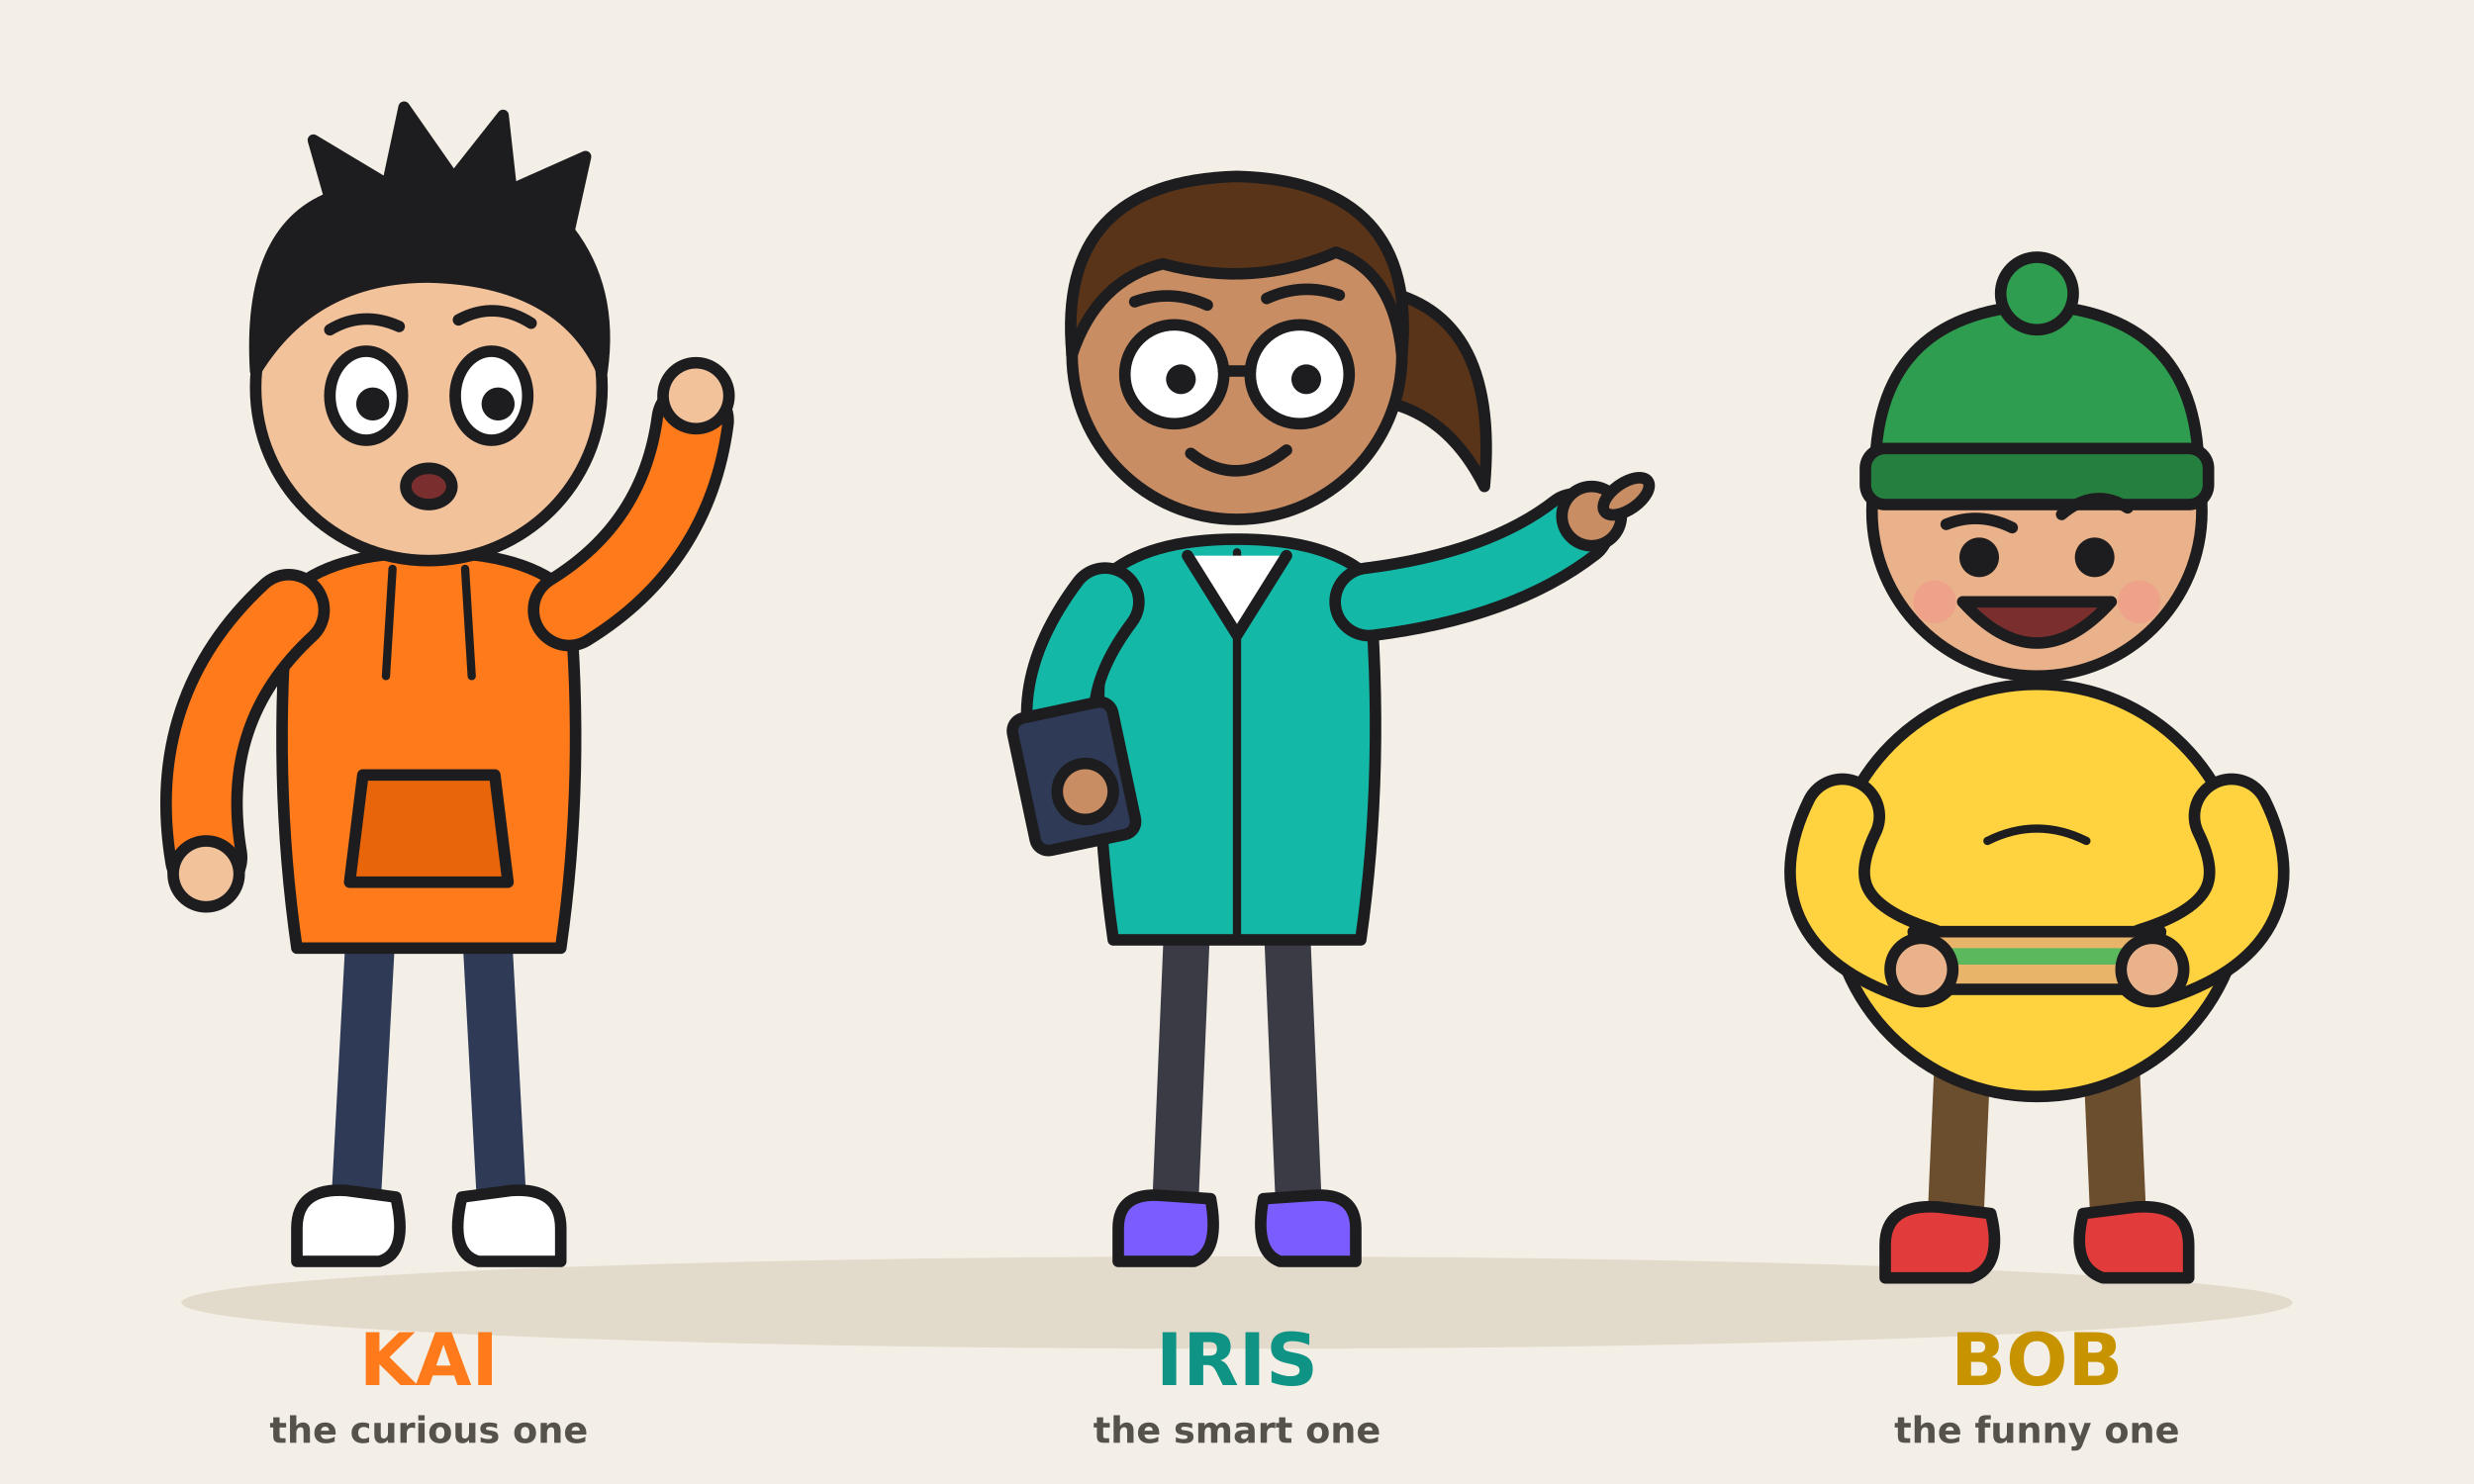
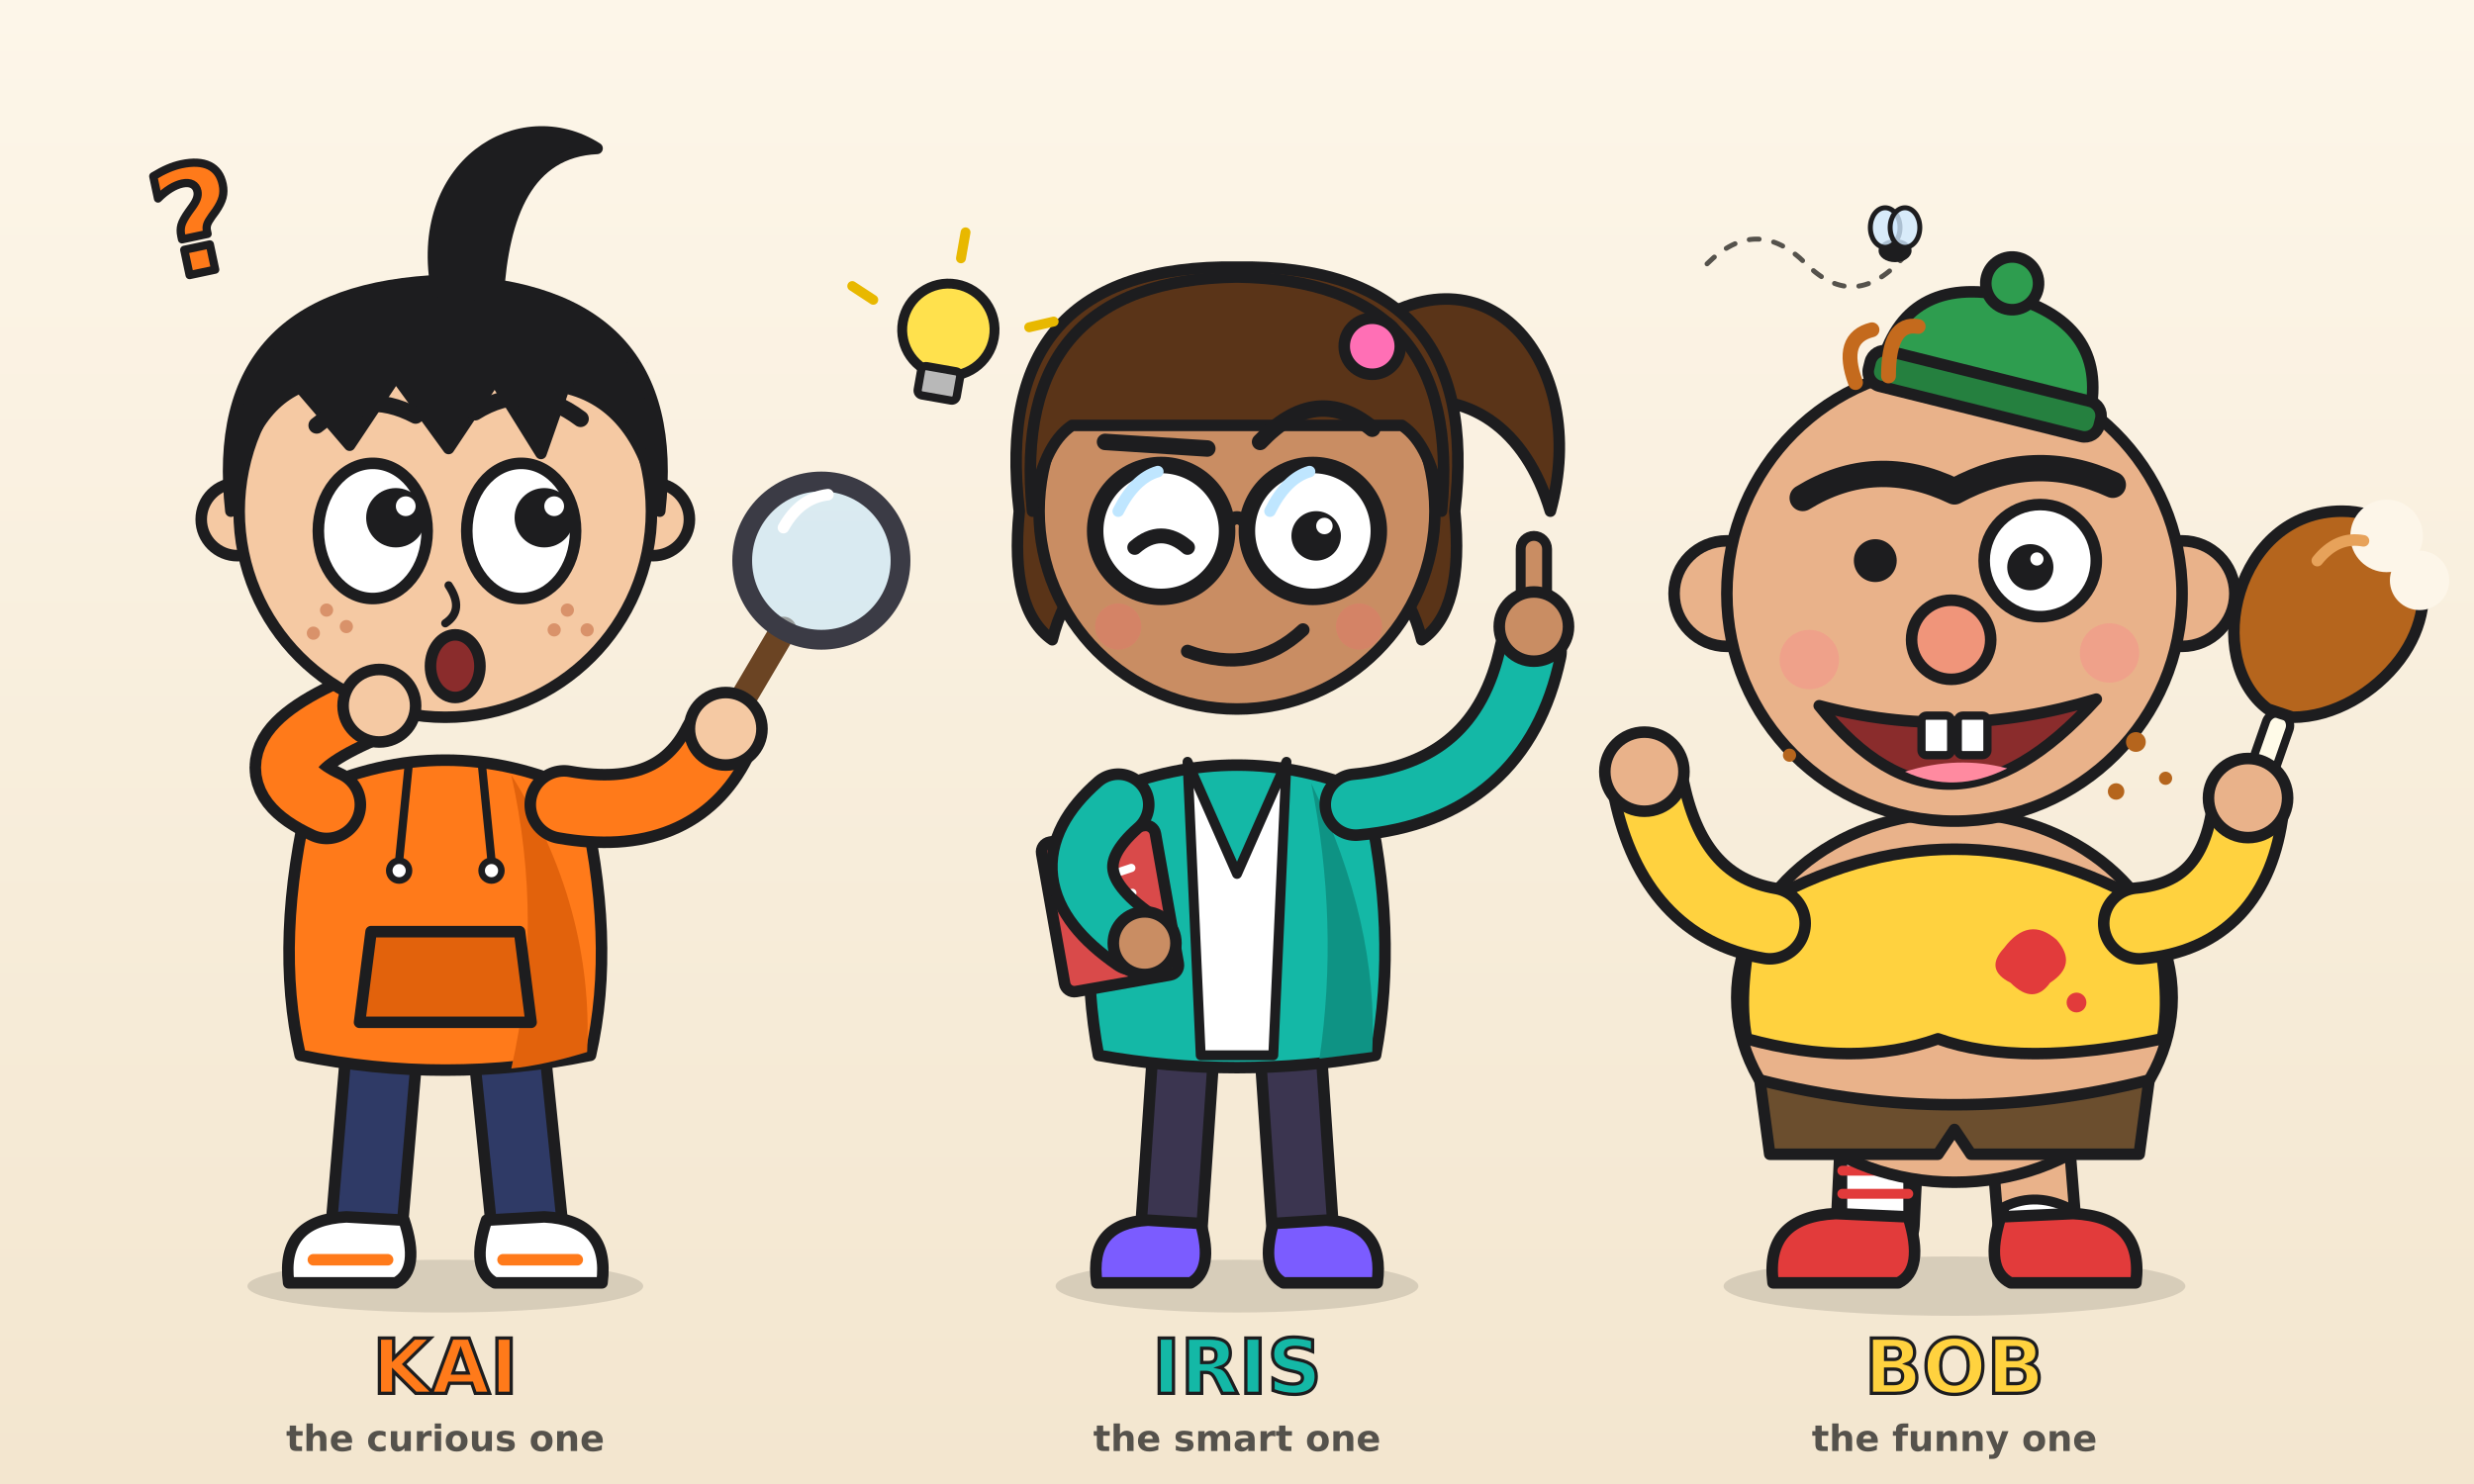
<svg xmlns="http://www.w3.org/2000/svg" viewBox="0 0 1500 900" width="1500" height="900">
-   <rect width="1500" height="900" fill="#f4efe6" />
-   <ellipse cx="750" cy="790" rx="640" ry="28" fill="#e2dacb" />
-   <g transform="translate(260,0)" stroke="#1d1d1f" stroke-width="7" stroke-linejoin="round" stroke-linecap="round">
-     <path d="M-35 560 L-45 745" fill="none" stroke="#2f3a56" stroke-width="30" />
-     <path d="M35 560 L45 745" fill="none" stroke="#2f3a56" stroke-width="30" />
-     <path d="M-80 745 Q-80 720 -50 722 L-20 726 Q-12 760 -30 765 L-80 765 Z" fill="#ffffff" />
-     <path d="M80 745 Q80 720 50 722 L20 726 Q12 760 30 765 L80 765 Z" fill="#ffffff" />
-     <path d="M-85 360 Q-95 470 -80 575 L80 575 Q95 470 85 360 Q60 335 0 335 Q-60 335 -85 360 Z" fill="#ff7a1a" />
-     <path d="M-40 470 L40 470 L48 535 L-48 535 Z" fill="#e8650a" />
-     <path d="M-22 345 L-26 410 M22 345 L26 410" fill="none" stroke-width="5" />
-     <path d="M-85 370 Q-150 430 -135 520" fill="none" stroke="#1d1d1f" stroke-width="50" />
-     <path d="M-85 370 Q-150 430 -135 520" fill="none" stroke="#ff7a1a" stroke-width="36" />
-     <circle cx="-135" cy="530" r="20" fill="#f2c29b" />
-     <path d="M85 370 Q150 330 160 255" fill="none" stroke="#1d1d1f" stroke-width="50" />
-     <path d="M85 370 Q150 330 160 255" fill="none" stroke="#ff7a1a" stroke-width="36" />
-     <circle cx="162" cy="240" r="20" fill="#f2c29b" />
-     <circle cx="0" cy="235" r="105" fill="#f2c29b" />
-     <path d="M-105 225 Q-110 140 -60 120 L-70 85 L-25 112 L-15 65 L15 108 L45 70 L50 115 L95 95 L85 140 Q112 175 105 225 Q80 170 0 168 Q-70 168 -105 225 Z" fill="#1d1d1f" />
-     <ellipse cx="-38" cy="240" rx="22" ry="27" fill="#ffffff" />
-     <ellipse cx="38" cy="240" rx="22" ry="27" fill="#ffffff" />
-     <circle cx="-34" cy="245" r="10" fill="#1d1d1f" stroke="none" />
-     <circle cx="42" cy="245" r="10" fill="#1d1d1f" stroke="none" />
-     <path d="M-60 200 Q-40 188 -18 198 M18 194 Q40 182 62 196" fill="none" />
-     <ellipse cx="0" cy="295" rx="14" ry="11" fill="#7a2e2e" />
+   <defs>
+     <linearGradient id="bg" x1="0" y1="0" x2="0" y2="1">
+       <stop offset="0" stop-color="#fdf6e9" />
+       <stop offset="1" stop-color="#f3e6cf" />
+     </linearGradient>
+   </defs>
+   <rect width="1500" height="900" fill="url(#bg)" />
+   <g transform="translate(270,780)" stroke="#1d1d1f" stroke-width="7" stroke-linejoin="round" stroke-linecap="round">
+     <ellipse cx="0" cy="0" rx="120" ry="16" fill="#000" opacity=".12" stroke="none" />
+     <path d="M-38 -150 L-48 -32 M38 -150 L50 -32" fill="none" stroke-width="50" />
+     <path d="M-38 -150 L-48 -32 M38 -150 L50 -32" fill="none" stroke="#2f3a66" stroke-width="36" />
+     <path d="M-95 -2 Q-100 -40 -60 -42 L-25 -40 Q-15 -10 -30 -2 Z" fill="#ffffff" />
+     <path d="M95 -2 Q100 -40 60 -42 L25 -40 Q15 -10 30 -2 Z" fill="#ffffff" />
+     <path d="M-80 -16 L-35 -16 M80 -16 L35 -16" fill="none" stroke="#ff7a1a" stroke-width="7" />
+     <path d="M-82 -300 Q-104 -210 -88 -140 Q0 -122 88 -140 Q104 -210 82 -300 Q0 -338 -82 -300 Z" fill="#ff7a1a" />
+     <path d="M40 -310 Q90 -230 86 -142 Q60 -134 40 -132 Q60 -220 40 -310 Z" fill="#e2620c" stroke="none" />
+     <path d="M-45 -215 L45 -215 L52 -160 L-52 -160 Z" fill="#e2620c" />
+     <path d="M-22 -318 L-28 -258 M22 -318 L28 -258" fill="none" stroke-width="5" />
+     <circle cx="-28" cy="-252" r="6" fill="#fff" stroke-width="4" />
+     <circle cx="28" cy="-252" r="6" fill="#fff" stroke-width="4" />
+     <path d="M-72 -292 Q-128 -318 -46 -352" fill="none" stroke-width="48" />
+     <path d="M-72 -292 Q-128 -318 -46 -352" fill="none" stroke="#ff7a1a" stroke-width="34" />
+     <path d="M72 -292 Q140 -280 165 -330" fill="none" stroke-width="48" />
+     <path d="M72 -292 Q140 -280 165 -330" fill="none" stroke="#ff7a1a" stroke-width="34" />
+     <path d="M172 -342 L205 -398" fill="none" stroke="#6b4423" stroke-width="16" />
+     <circle cx="228" cy="-440" r="48" fill="#bfe6ff" fill-opacity=".55" stroke="#3b3b45" stroke-width="12" />
+     <path d="M205 -460 Q215 -478 232 -480" fill="none" stroke="#fff" stroke-width="7" />
+     <circle cx="170" cy="-338" r="22" fill="#f5c9a3" />
+     <circle cx="-126" cy="-465" r="22" fill="#f5c9a3" />
+     <circle cx="126" cy="-465" r="22" fill="#f5c9a3" />
+     <circle cx="0" cy="-470" r="125" fill="#f5c9a3" />
+     <circle cx="-40" cy="-352" r="22" fill="#f5c9a3" />
+     <path d="M-130 -470 Q-145 -605 0 -610 Q145 -605 130 -470 Q118 -535 72 -545 L58 -505 L30 -550 L2 -508 L-30 -552 L-58 -510 L-88 -545 Q-122 -530 -130 -470 Z" fill="#1d1d1f" />
+     <path d="M-5 -603 C-20 -680 45 -720 92 -690 C50 -688 35 -650 32 -600 Z" fill="#1d1d1f" />
+     <ellipse cx="-44" cy="-458" rx="33" ry="41" fill="#fff" />
+     <ellipse cx="46" cy="-458" rx="33" ry="41" fill="#fff" />
+     <circle cx="-30" cy="-466" r="18" fill="#1d1d1f" stroke="none" />
+     <circle cx="60" cy="-466" r="18" fill="#1d1d1f" stroke="none" />
+     <circle cx="-24" cy="-473" r="6" fill="#fff" stroke="none" />
+     <circle cx="66" cy="-473" r="6" fill="#fff" stroke="none" />
+     <path d="M-78 -522 Q-50 -545 -18 -528 M18 -530 Q50 -550 82 -526" fill="none" stroke-width="10" />
+     <path d="M2 -425 Q12 -410 0 -402" fill="none" stroke-width="5" />
+     <ellipse cx="6" cy="-376" rx="15" ry="19" fill="#8a2c2c" />
+     <g fill="#d9926a" stroke="none">
+       <circle cx="-72" cy="-410" r="4" />
+       <circle cx="-60" cy="-400" r="4" />
+       <circle cx="-80" cy="-396" r="4" />
+       <circle cx="74" cy="-410" r="4" />
+       <circle cx="86" cy="-398" r="4" />
+       <circle cx="66" cy="-398" r="4" />
+     </g>
+     <text x="-170" y="-610" font-family="DejaVu Sans, Arial" font-weight="bold" font-size="90" fill="#ff7a1a" stroke-width="5" transform="rotate(-12 -170 -610)">?</text>
  </g>
-   <g transform="translate(750,-25)" stroke="#1d1d1f" stroke-width="7" stroke-linejoin="round" stroke-linecap="round">
-     <path d="M-30 580 L-38 770" fill="none" stroke="#3b3b45" stroke-width="28" />
-     <path d="M30 580 L38 770" fill="none" stroke="#3b3b45" stroke-width="28" />
-     <path d="M-72 770 Q-72 748 -46 750 L-16 752 Q-10 784 -26 790 L-72 790 Z" fill="#7b5cff" />
-     <path d="M72 770 Q72 748 46 750 L16 752 Q10 784 26 790 L72 790 Z" fill="#7b5cff" />
-     <path d="M-80 375 Q-90 490 -75 595 L75 595 Q90 490 80 375 Q55 352 0 352 Q-55 352 -80 375 Z" fill="#14b8a6" />
-     <path d="M0 360 L0 595" fill="none" stroke-width="5" />
-     <path d="M-30 362 L0 410 L30 362" fill="#ffffff" />
-     <path d="M80 390 Q160 380 205 345" fill="none" stroke="#1d1d1f" stroke-width="48" />
-     <path d="M80 390 Q160 380 205 345" fill="none" stroke="#14b8a6" stroke-width="34" />
-     <circle cx="215" cy="338" r="18" fill="#c98d63" />
-     <ellipse cx="236" cy="326" rx="16" ry="8" fill="#c98d63" transform="rotate(-35 236 326)" />
-     <path d="M-80 390 Q-125 450 -95 500" fill="none" stroke="#1d1d1f" stroke-width="48" />
-     <path d="M-80 390 Q-125 450 -95 500" fill="none" stroke="#14b8a6" stroke-width="34" />
-     <rect x="-130" y="455" width="62" height="82" rx="8" fill="#2f3a56" transform="rotate(-12 -100 495)" />
-     <circle cx="-92" cy="505" r="17" fill="#c98d63" />
-     <path d="M80 200 Q160 210 150 320 Q130 280 95 270 Z" fill="#5a3418" />
-     <circle cx="0" cy="240" r="100" fill="#c98d63" />
-     <path d="M-100 240 Q-110 135 0 132 Q110 135 100 240 Q95 190 60 178 Q10 200 -45 185 Q-85 195 -100 240 Z" fill="#5a3418" />
-     <circle cx="-38" cy="252" r="30" fill="#ffffff" />
-     <circle cx="38" cy="252" r="30" fill="#ffffff" />
-     <path d="M-8 250 L8 250" fill="none" />
-     <circle cx="-34" cy="255" r="9" fill="#1d1d1f" stroke="none" />
-     <circle cx="42" cy="255" r="9" fill="#1d1d1f" stroke="none" />
-     <path d="M-62 208 Q-40 200 -18 210 M18 206 Q40 196 62 204" fill="none" />
-     <path d="M-28 300 Q0 322 30 298" fill="none" />
+   <g transform="translate(750,780)" stroke="#1d1d1f" stroke-width="7" stroke-linejoin="round" stroke-linecap="round">
+     <ellipse cx="0" cy="0" rx="110" ry="16" fill="#000" opacity=".12" stroke="none" />
+     <path d="M-32 -150 L-40 -32 M32 -150 L40 -32" fill="none" stroke-width="44" />
+     <path d="M-32 -150 L-40 -32 M32 -150 L40 -32" fill="none" stroke="#3b3550" stroke-width="30" />
+     <path d="M-85 -2 Q-90 -38 -54 -40 L-22 -38 Q-14 -10 -28 -2 Z" fill="#7b5cff" />
+     <path d="M85 -2 Q90 -38 54 -40 L22 -38 Q14 -10 28 -2 Z" fill="#7b5cff" />
+     <path d="M-78 -300 Q-98 -215 -84 -140 Q0 -125 84 -140 Q98 -215 78 -300 Q0 -332 -78 -300 Z" fill="#14b8a6" />
+     <path d="M-30 -318 L0 -250 L30 -318 L22 -140 L-22 -140 Z" fill="#ffffff" stroke-width="6" />
+     <path d="M45 -305 Q86 -220 82 -142 L50 -138 Q62 -220 45 -305 Z" fill="#0e9384" stroke="none" />
+     <rect x="-112" y="-275" width="70" height="92" rx="6" fill="#d94a4a" transform="rotate(-10 -77 -229)" />
+     <path d="M-100 -245 L-60 -251 M-98 -230 L-62 -236" fill="none" stroke="#fff" stroke-width="5" transform="rotate(-10 -77 -229)" />
+     <path d="M-72 -292 Q-120 -250 -62 -210" fill="none" stroke-width="44" />
+     <path d="M-72 -292 Q-120 -250 -62 -210" fill="none" stroke="#14b8a6" stroke-width="30" />
+     <circle cx="-56" cy="-208" r="19" fill="#c98d63" />
+     <path d="M72 -292 Q160 -300 178 -385" fill="none" stroke-width="44" />
+     <path d="M72 -292 Q160 -300 178 -385" fill="none" stroke="#14b8a6" stroke-width="30" />
+     <rect x="172" y="-455" width="16" height="50" rx="8" fill="#c98d63" stroke-width="6" />
+     <circle cx="180" cy="-400" r="21" fill="#c98d63" />
+     <path d="M70 -575 C150 -640 215 -560 190 -470 C175 -520 140 -545 95 -535 Z" fill="#5a3418" />
+     <path d="M-132 -470 Q-150 -620 0 -618 Q150 -620 132 -470 Q138 -410 112 -392 Q100 -440 60 -440 L-60 -440 Q-100 -440 -112 -392 Q-138 -410 -132 -470 Z" fill="#5a3418" />
+     <circle cx="0" cy="-470" r="120" fill="#c98d63" />
+     <path d="M-124 -470 Q-138 -610 0 -612 Q138 -610 124 -470 Q118 -510 100 -522 L-100 -522 Q-118 -510 -124 -470 Z" fill="#5a3418" />
+     <circle cx="82" cy="-570" r="17" fill="#ff6fb5" />
+     <circle cx="-46" cy="-458" r="40" fill="#fff" stroke-width="10" />
+     <circle cx="46" cy="-458" r="40" fill="#fff" stroke-width="10" />
+     <path d="M-6 -462 Q0 -470 6 -462" fill="none" stroke-width="8" />
+     <path d="M-72 -470 Q-62 -490 -48 -494 M20 -470 Q30 -490 44 -494" fill="none" stroke="#bfe6ff" stroke-width="7" />
+     <path d="M-62 -448 Q-46 -462 -30 -448" fill="none" stroke-width="9" />
+     <circle cx="48" cy="-455" r="15" fill="#1d1d1f" stroke="none" />
+     <circle cx="53" cy="-461" r="5" fill="#fff" stroke="none" />
+     <path d="M-80 -512 L-18 -508" fill="none" stroke-width="10" />
+     <path d="M14 -512 Q48 -548 82 -520" fill="none" stroke-width="10" />
+     <path d="M-30 -385 Q10 -370 40 -398" fill="none" stroke-width="8" />
+     <circle cx="-72" cy="-400" r="14" fill="#e07a6a" stroke="none" opacity=".5" />
+     <circle cx="74" cy="-400" r="14" fill="#e07a6a" stroke="none" opacity=".5" />
+     <g transform="translate(-175,-580) rotate(10)">
+       <circle cx="0" cy="0" r="28" fill="#ffe14d" stroke-width="6" />
+       <rect x="-12" y="24" width="24" height="18" rx="3" fill="#b8b8b8" stroke-width="5" />
+       <path d="M-48 -10 L-62 -16 M0 -44 L0 -60 M48 -10 L62 -16" fill="none" stroke="#e8b800" stroke-width="6" />
+     </g>
  </g>
-   <g transform="translate(1235,40)" stroke="#1d1d1f" stroke-width="7" stroke-linejoin="round" stroke-linecap="round">
-     <path d="M-45 600 L-50 715" fill="none" stroke="#6b4e2e" stroke-width="34" />
-     <path d="M45 600 L50 715" fill="none" stroke="#6b4e2e" stroke-width="34" />
-     <path d="M-92 715 Q-92 690 -60 692 L-28 696 Q-20 728 -40 735 L-92 735 Z" fill="#e23b3b" />
-     <path d="M92 715 Q92 690 60 692 L28 696 Q20 728 40 735 L92 735 Z" fill="#e23b3b" />
-     <ellipse cx="0" cy="500" rx="125" ry="125" fill="#ffd23f" />
-     <path d="M-30 470 Q0 455 30 470" fill="none" stroke-width="5" />
-     <path d="M-118 455 Q-150 520 -70 545" fill="none" stroke="#1d1d1f" stroke-width="52" />
-     <path d="M-118 455 Q-150 520 -70 545" fill="none" stroke="#ffd23f" stroke-width="38" />
-     <path d="M118 455 Q150 520 70 545" fill="none" stroke="#1d1d1f" stroke-width="52" />
-     <path d="M118 455 Q150 520 70 545" fill="none" stroke="#ffd23f" stroke-width="38" />
-     <path d="M-75 525 L75 525 L70 560 L-70 560 Z" fill="#e8b46a" />
-     <path d="M-80 540 L80 540" fill="none" stroke="#5cb85c" stroke-width="10" />
-     <circle cx="-70" cy="548" r="19" fill="#e9b28a" />
-     <circle cx="70" cy="548" r="19" fill="#e9b28a" />
-     <circle cx="0" cy="270" r="100" fill="#e9b28a" />
-     <path d="M-98 250 Q-100 150 0 145 Q100 150 98 250 Z" fill="#2e9d4f" />
-     <rect x="-104" y="232" width="208" height="34" rx="12" fill="#25803f" />
-     <circle cx="0" cy="138" r="22" fill="#2e9d4f" />
-     <circle cx="-35" cy="298" r="12" fill="#1d1d1f" stroke="none" />
-     <circle cx="35" cy="298" r="12" fill="#1d1d1f" stroke="none" />
-     <path d="M-55 278 Q-35 270 -15 280" fill="none" />
-     <path d="M15 272 Q35 255 55 268" fill="none" />
-     <path d="M-45 325 Q0 375 45 325 Z" fill="#7a2e2e" />
-     <circle cx="-62" cy="325" r="13" fill="#f29b8a" stroke="none" opacity=".7" />
-     <circle cx="62" cy="325" r="13" fill="#f29b8a" stroke="none" opacity=".7" />
+   <g transform="translate(1185,780)" stroke="#1d1d1f" stroke-width="7" stroke-linejoin="round" stroke-linecap="round">
+     <ellipse cx="0" cy="0" rx="140" ry="18" fill="#000" opacity=".12" stroke="none" />
+     <path d="M-45 -100 L-48 -38 M45 -100 L50 -38" fill="none" stroke-width="54" />
+     <path d="M-45 -100 L-48 -38 M45 -100 L50 -38" fill="none" stroke="#e9b28a" stroke-width="40" />
+     <rect x="-68" y="-82" width="40" height="44" fill="#fff" stroke-width="6" />
+     <path d="M-68 -70 L-28 -70 M-68 -56 L-28 -56" fill="none" stroke="#e23b3b" stroke-width="6" />
+     <path d="M30 -48 Q50 -58 72 -46 L72 -38 L30 -38 Z" fill="#fff" stroke-width="6" />
+     <path d="M-110 -2 Q-115 -42 -72 -44 L-28 -42 Q-18 -10 -34 -2 Z" fill="#e23b3b" />
+     <path d="M110 -2 Q115 -42 72 -44 L28 -42 Q18 -10 34 -2 Z" fill="#e23b3b" />
+     <ellipse cx="0" cy="-175" rx="132" ry="112" fill="#e9b28a" />
+     <path d="M-8 -110 Q0 -100 8 -110" fill="none" stroke-width="6" />
+     <path d="M-118 -125 Q0 -95 118 -125 L112 -80 L10 -80 L0 -95 L-10 -80 L-112 -80 Z" fill="#6b4e2e" />
+     <path d="M-120 -230 Q-132 -180 -126 -150 Q-60 -132 -10 -150 Q40 -132 126 -150 Q132 -180 120 -230 Q0 -300 -120 -230 Z" fill="#ffd23f" />
+     <path d="M30 -205 Q45 -225 62 -210 Q75 -195 58 -184 Q48 -170 34 -184 Q18 -192 30 -205 Z" fill="#e23b3b" stroke="none" />
+     <circle cx="74" cy="-172" r="6" fill="#e23b3b" stroke="none" />
+     <path d="M-112 -220 Q-170 -230 -185 -300" fill="none" stroke-width="50" />
+     <path d="M-112 -220 Q-170 -230 -185 -300" fill="none" stroke="#ffd23f" stroke-width="36" />
+     <circle cx="-188" cy="-312" r="24" fill="#e9b28a" />
+     <path d="M112 -220 Q170 -225 178 -290" fill="none" stroke-width="50" />
+     <path d="M112 -220 Q170 -225 178 -290" fill="none" stroke="#ffd23f" stroke-width="36" />
+     <path d="M182 -300 L196 -340" fill="none" stroke-width="20" />
+     <path d="M182 -300 L196 -340" fill="none" stroke="#fffbe8" stroke-width="10" />
+     <path d="M190 -350 C150 -380 170 -470 235 -470 C280 -470 300 -420 270 -380 C255 -360 230 -345 205 -345 Z" fill="#b5651d" />
+     <circle cx="262" cy="-455" r="22" fill="#fdf6e9" stroke="none" />
+     <circle cx="282" cy="-428" r="18" fill="#fdf6e9" stroke="none" />
+     <path d="M220 -440 Q232 -455 248 -452" fill="none" stroke="#e7a25a" stroke-width="7" />
+     <circle cx="178" cy="-296" r="24" fill="#e9b28a" />
+     <circle cx="-138" cy="-420" r="32" fill="#e9b28a" />
+     <circle cx="138" cy="-420" r="32" fill="#e9b28a" />
+     <circle cx="0" cy="-420" r="138" fill="#e9b28a" />
+     <g transform="rotate(14 20 -548)">
+       <path d="M-45 -540 Q-45 -600 20 -602 Q85 -600 85 -540 Z" fill="#2e9d4f" />
+       <rect x="-52" y="-552" width="144" height="22" rx="9" fill="#25803f" />
+       <circle cx="20" cy="-610" r="16" fill="#2e9d4f" />
+     </g>
+     <path d="M-60 -548 Q-70 -575 -50 -580 M-40 -552 Q-40 -585 -22 -582" fill="none" stroke="#c46a1d" stroke-width="9" />
+     <path d="M-92 -478 Q-48 -505 0 -482 Q48 -508 96 -486" fill="none" stroke-width="16" />
+     <circle cx="-48" cy="-440" r="13" fill="#1d1d1f" stroke="none" />
+     <circle cx="52" cy="-440" r="34" fill="#fff" />
+     <circle cx="46" cy="-436" r="14" fill="#1d1d1f" stroke="none" />
+     <circle cx="50" cy="-441" r="4" fill="#fff" stroke="none" />
+     <circle cx="-2" cy="-392" r="24" fill="#f0957a" />
+     <path d="M-82 -352 Q-5 -255 86 -356 Q0 -330 -82 -352 Z" fill="#8a2c2c" />
+     <path d="M-30 -312 Q0 -298 32 -314 Q2 -322 -30 -312 Z" fill="#ff8aa0" stroke="none" />
+     <rect x="-20" y="-346" width="18" height="24" rx="3" fill="#fff" stroke-width="5" />
+     <rect x="2" y="-346" width="18" height="24" rx="3" fill="#fff" stroke-width="5" />
+     <circle cx="-88" cy="-380" r="18" fill="#f29b8a" stroke="none" opacity=".75" />
+     <circle cx="94" cy="-384" r="18" fill="#f29b8a" stroke="none" opacity=".75" />
+     <g fill="#b5651d" stroke="none">
+       <circle cx="110" cy="-330" r="6" />
+       <circle cx="128" cy="-308" r="4" />
+       <circle cx="98" cy="-300" r="5" />
+       <circle cx="-100" cy="-322" r="4" />
+     </g>
+     <path d="M-150 -620 q30 -30 60 0 q30 30 60 -5" fill="none" stroke="#55524c" stroke-width="3" stroke-dasharray="6 9" />
+     <ellipse cx="-36" cy="-628" rx="10" ry="7" fill="#1d1d1f" stroke="none" />
+     <ellipse cx="-42" cy="-642" rx="9" ry="12" fill="#cfe8ff" fill-opacity=".8" stroke-width="3" />
+     <ellipse cx="-30" cy="-642" rx="9" ry="12" fill="#cfe8ff" fill-opacity=".8" stroke-width="3" />
  </g>
  <g font-family="DejaVu Sans, Arial, sans-serif" font-weight="bold" text-anchor="middle">
-     <text x="260" y="840" font-size="44" fill="#ff7a1a">KAI</text>
-     <text x="260" y="875" font-size="22" fill="#55524c">the curious one</text>
-     <text x="750" y="840" font-size="44" fill="#0e9384">IRIS</text>
-     <text x="750" y="875" font-size="22" fill="#55524c">the smart one</text>
-     <text x="1235" y="840" font-size="44" fill="#c79400">BOB</text>
-     <text x="1235" y="875" font-size="22" fill="#55524c">the funny one</text>
+     <text x="270" y="845" font-size="46" fill="#ff7a1a" stroke="#1d1d1f" stroke-width="2">KAI</text>
+     <text x="270" y="880" font-size="22" fill="#55524c">the curious one</text>
+     <text x="750" y="845" font-size="46" fill="#14b8a6" stroke="#1d1d1f" stroke-width="2">IRIS</text>
+     <text x="750" y="880" font-size="22" fill="#55524c">the smart one</text>
+     <text x="1185" y="845" font-size="46" fill="#ffd23f" stroke="#1d1d1f" stroke-width="2">BOB</text>
+     <text x="1185" y="880" font-size="22" fill="#55524c">the funny one</text>
  </g>
</svg>
